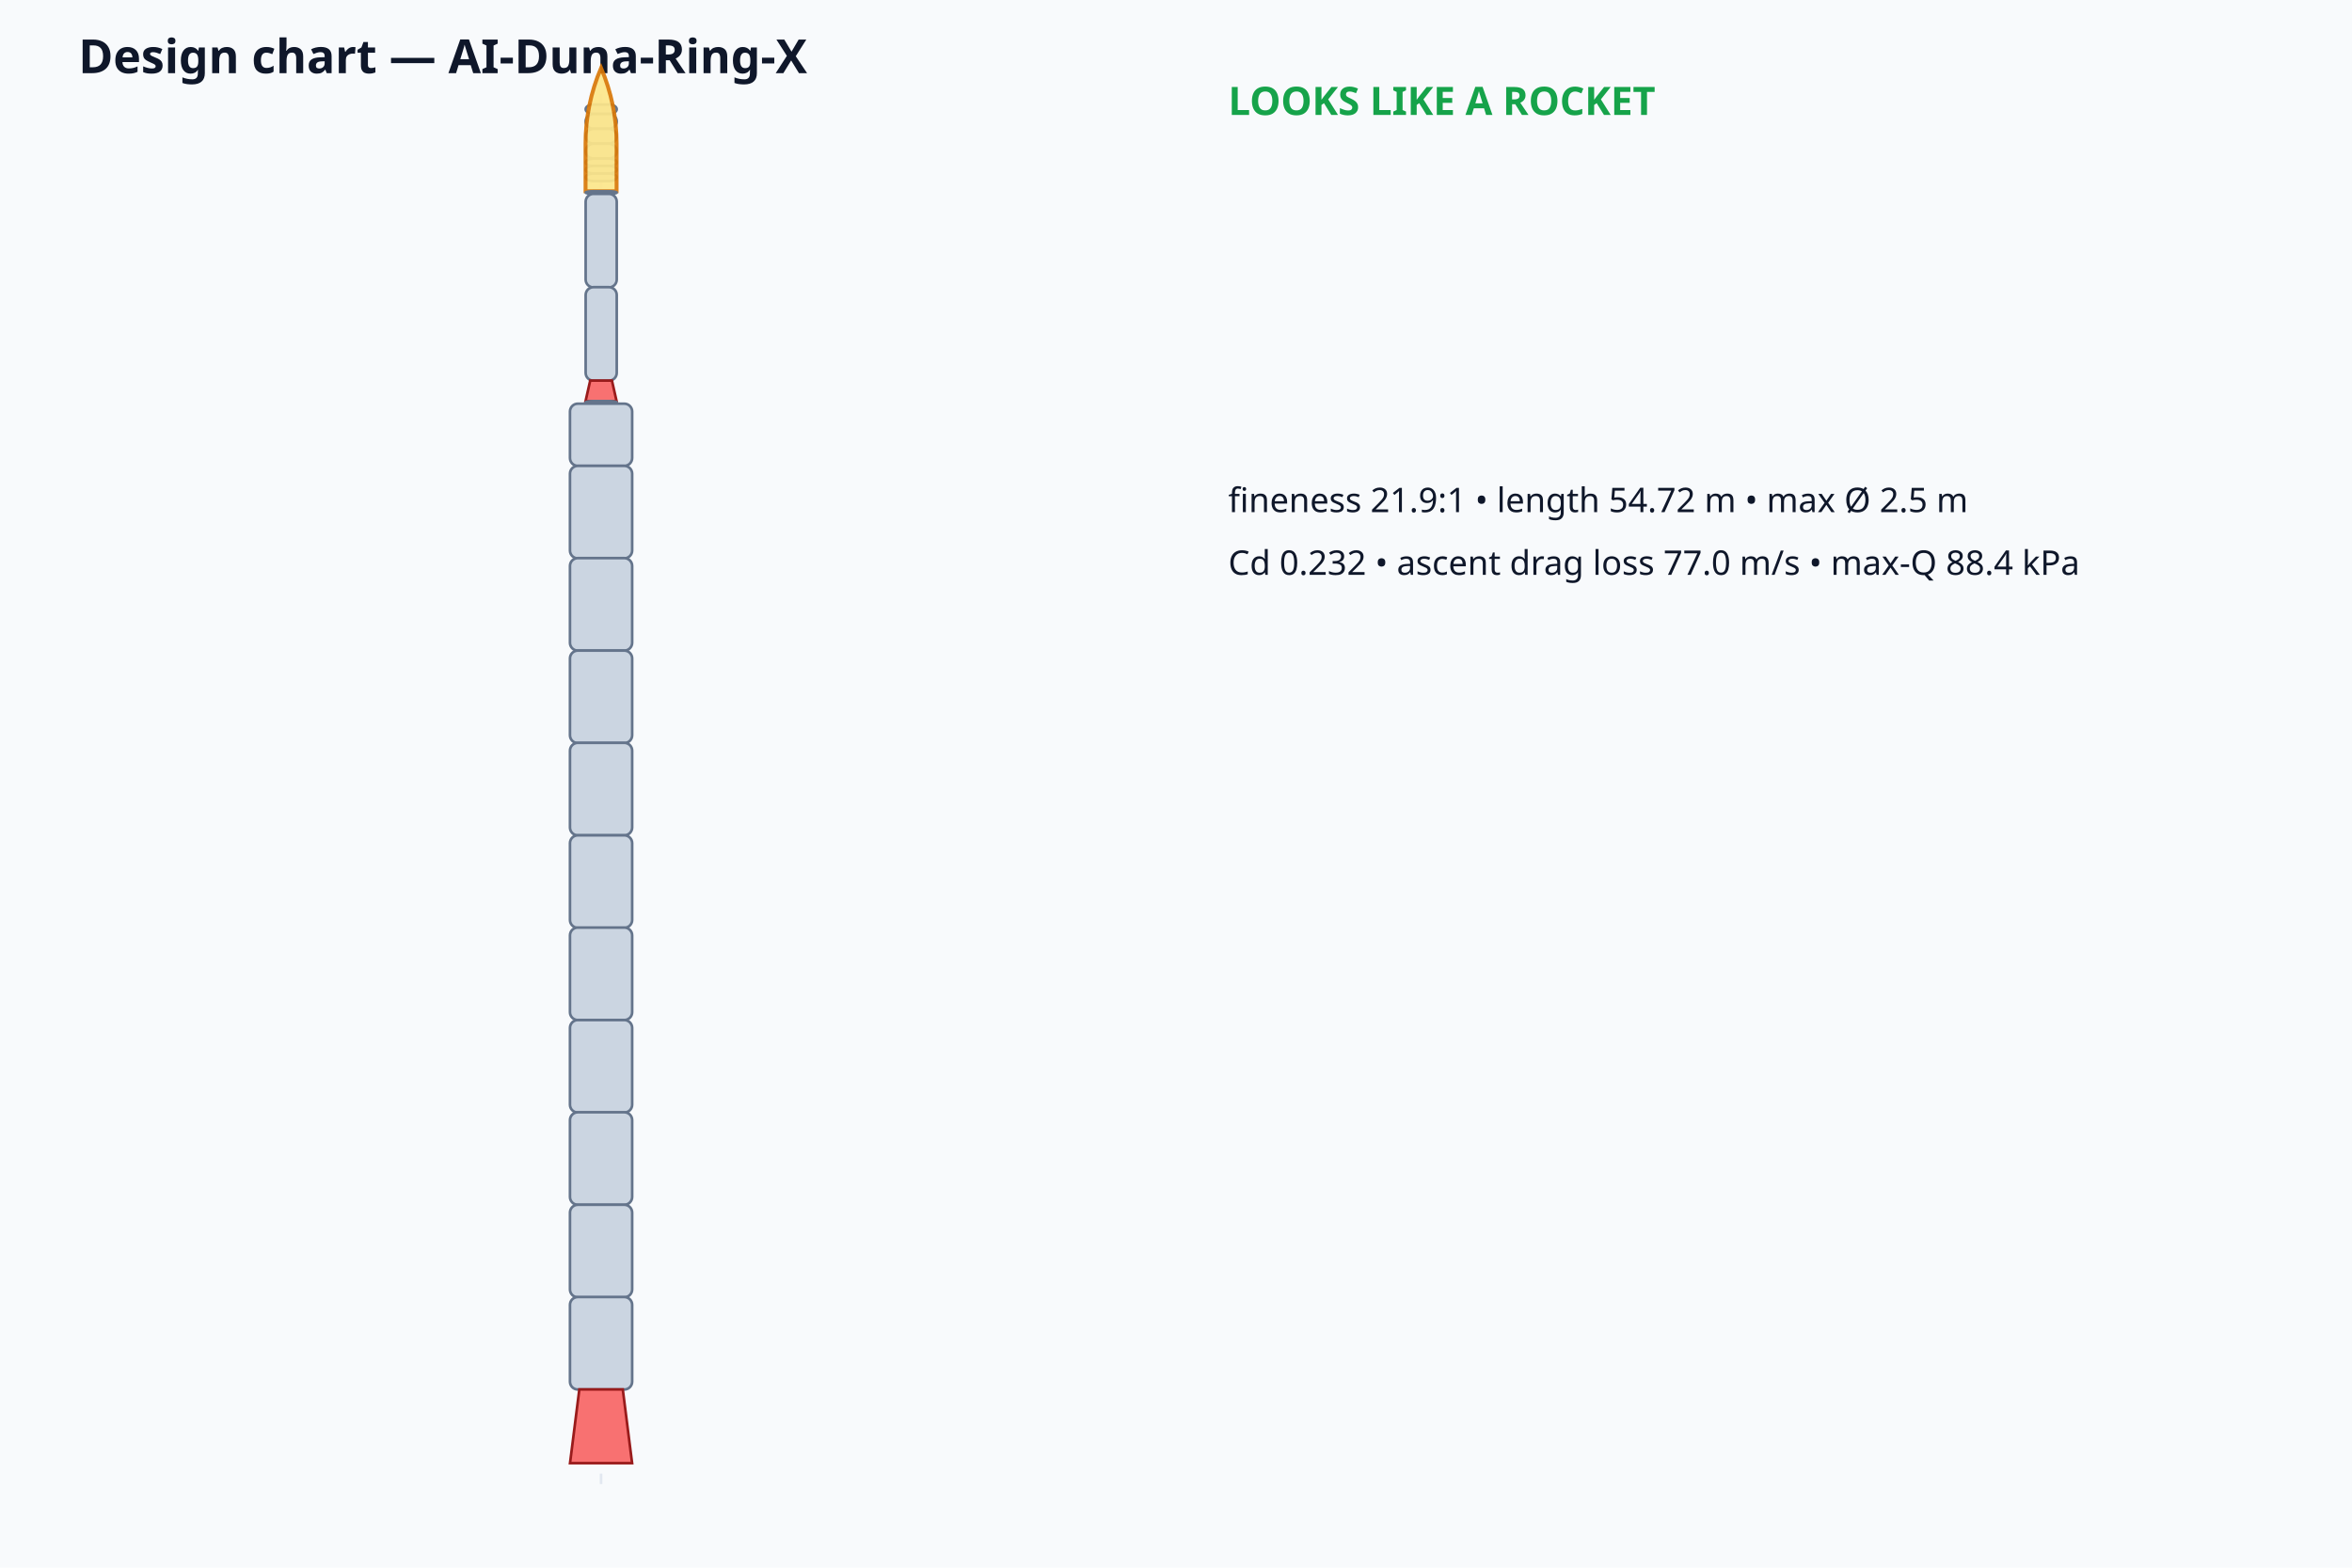
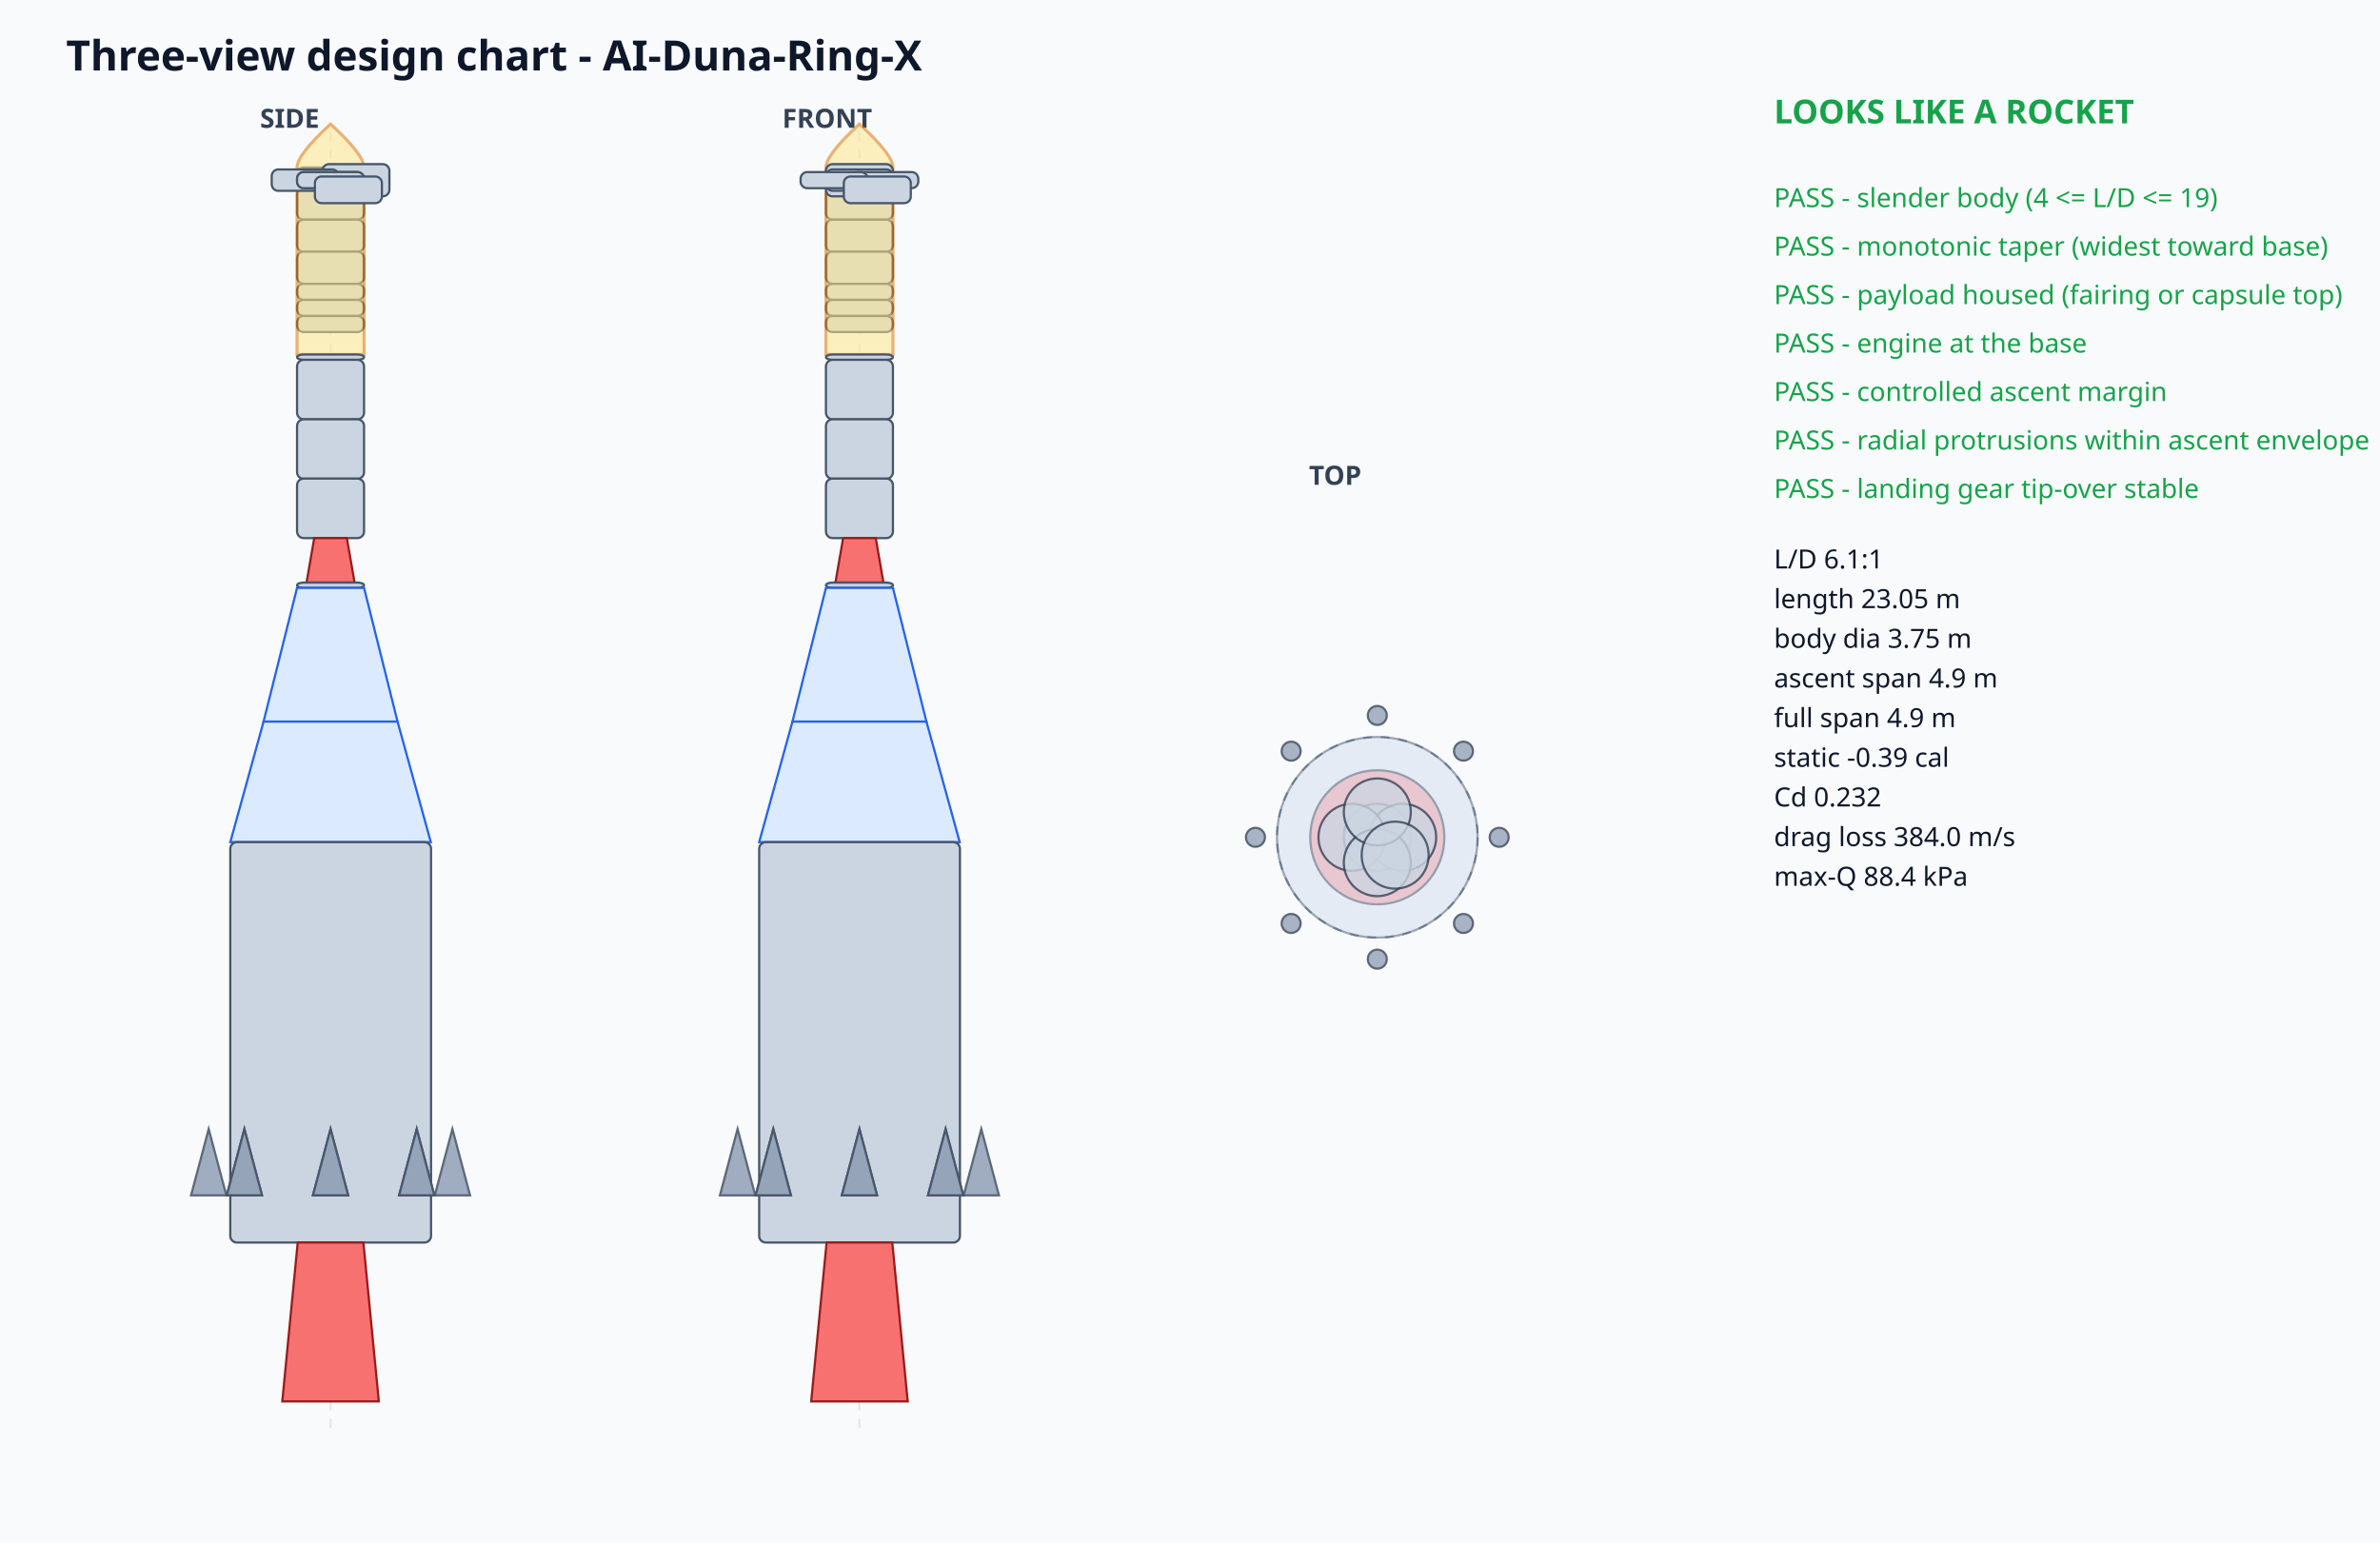
- <svg xmlns="http://www.w3.org/2000/svg" width="900" height="600" viewBox="0 0 900 600" font-family="system-ui,Segoe UI,sans-serif">
-   <rect width="900" height="600" fill="#f8fafc" />
-   <text x="30" y="28" font-size="18" font-weight="700" fill="#0f172a">Design chart — AI-Duna-Ring-X</text>
-   <line x1="230.0" y1="36" x2="230.0" y2="572" stroke="#e2e8f0" stroke-dasharray="4 4" />
-   <rect x="224.1" y="40.0" width="11.9" height="3.6" rx="3" fill="#cbd5e1" stroke="#64748b" />
-   <rect x="224.1" y="43.6" width="11.9" height="5.7" rx="3" fill="#cbd5e1" stroke="#64748b" />
-   <rect x="224.1" y="49.3" width="11.9" height="5.7" rx="3" fill="#cbd5e1" stroke="#64748b" />
-   <rect x="224.1" y="55.0" width="11.9" height="5.7" rx="3" fill="#cbd5e1" stroke="#64748b" />
-   <rect x="224.1" y="60.7" width="11.9" height="2.9" rx="3" fill="#cbd5e1" stroke="#64748b" />
-   <rect x="224.1" y="63.5" width="11.9" height="2.9" rx="3" fill="#cbd5e1" stroke="#64748b" />
-   <rect x="224.1" y="66.4" width="11.9" height="2.9" rx="3" fill="#cbd5e1" stroke="#64748b" />
-   <path d="M 224.06 73.204 L 224.06 54.942 Q 224.06 40.0 230.0 26.0 Q 235.94 40.0 235.94 54.942 L 235.94 73.204 Z" fill="#fde68a" stroke="#d97706" stroke-width="1.5" opacity="0.92" />
-   <rect x="224.1" y="73.2" width="11.9" height="1.0" rx="3" fill="#cbd5e1" stroke="#64748b" />
-   <rect x="224.1" y="74.2" width="11.9" height="35.8" rx="3" fill="#cbd5e1" stroke="#64748b" />
-   <rect x="224.1" y="109.9" width="11.9" height="35.8" rx="3" fill="#cbd5e1" stroke="#64748b" />
-   <polygon points="225.842,145.657 234.158,145.657 235.94,153.545 224.06,153.545" fill="#f87171" stroke="#991b1b" />
-   <rect x="224.1" y="153.5" width="11.9" height="1.0" rx="3" fill="#cbd5e1" stroke="#64748b" />
-   <rect x="218.1" y="154.5" width="23.8" height="23.8" rx="3" fill="#cbd5e1" stroke="#64748b" />
-   <rect x="218.1" y="178.3" width="23.8" height="35.4" rx="3" fill="#cbd5e1" stroke="#64748b" />
-   <rect x="218.1" y="213.6" width="23.8" height="35.4" rx="3" fill="#cbd5e1" stroke="#64748b" />
-   <rect x="218.1" y="249.0" width="23.8" height="35.4" rx="3" fill="#cbd5e1" stroke="#64748b" />
-   <rect x="218.1" y="284.3" width="23.8" height="35.4" rx="3" fill="#cbd5e1" stroke="#64748b" />
-   <rect x="218.1" y="319.7" width="23.8" height="35.4" rx="3" fill="#cbd5e1" stroke="#64748b" />
-   <rect x="218.1" y="355.0" width="23.8" height="35.4" rx="3" fill="#cbd5e1" stroke="#64748b" />
-   <rect x="218.1" y="390.4" width="23.8" height="35.4" rx="3" fill="#cbd5e1" stroke="#64748b" />
-   <rect x="218.1" y="425.7" width="23.8" height="35.4" rx="3" fill="#cbd5e1" stroke="#64748b" />
-   <rect x="218.1" y="461.1" width="23.8" height="35.4" rx="3" fill="#cbd5e1" stroke="#64748b" />
-   <rect x="218.1" y="496.4" width="23.8" height="35.4" rx="3" fill="#cbd5e1" stroke="#64748b" />
-   <polygon points="221.685,531.775 238.315,531.775 241.879,560.0 218.121,560.0" fill="#f87171" stroke="#991b1b" />
-   <text x="470" y="44" font-size="15" font-weight="700" fill="#16a34a">LOOKS LIKE A ROCKET</text>
-   <text x="470" y="196" font-size="13" fill="#0f172a">fineness 21.9:1  •  length 54.72 m  •  max Ø 2.5 m</text>
-   <text x="470" y="220" font-size="13" fill="#0f172a">Cd 0.232  •  ascent drag loss 77.0 m/s  •  max-Q 88.4 kPa</text>
+ <svg xmlns="http://www.w3.org/2000/svg" width="1080" height="700" viewBox="0 0 1080 700" font-family="system-ui,Segoe UI,sans-serif">
+   <rect width="1080" height="700" fill="#f8fafc" />
+   <text x="30" y="32" font-size="19" font-weight="700" fill="#0f172a">Three-view design chart - AI-Duna-Ring-X</text>
+   <text x="805" y="56" font-size="15" font-weight="700" fill="#16a34a">LOOKS LIKE A ROCKET</text>
+   <text x="118" y="58" font-size="12" font-weight="700" fill="#334155">SIDE</text>
+   <text x="355" y="58" font-size="12" font-weight="700" fill="#334155">FRONT</text>
+   <text x="594" y="220" font-size="12" font-weight="700" fill="#334155">TOP</text>
+   <line x1="150.0" y1="60" x2="150.0" y2="650" stroke="#e2e8f0" stroke-dasharray="4 4" />
+   <line x1="390.0" y1="60" x2="390.0" y2="650" stroke="#e2e8f0" stroke-dasharray="4 4" />
+   <circle cx="625.0" cy="380.0" r="45.5" fill="none" stroke="#94a3b8" stroke-dasharray="4 4" />
+   <rect x="134.8" y="76.0" width="30.4" height="9.1" rx="3" fill="#cbd5e1" stroke="#475569" />
+   <rect x="134.8" y="85.1" width="30.4" height="14.6" rx="3" fill="#cbd5e1" stroke="#475569" />
+   <rect x="134.8" y="99.7" width="30.4" height="14.6" rx="3" fill="#cbd5e1" stroke="#475569" />
+   <rect x="134.8" y="114.2" width="30.4" height="14.6" rx="3" fill="#cbd5e1" stroke="#475569" />
+   <rect x="134.8" y="128.8" width="30.4" height="7.3" rx="3" fill="#cbd5e1" stroke="#475569" />
+   <rect x="134.8" y="136.1" width="30.4" height="7.3" rx="3" fill="#cbd5e1" stroke="#475569" />
+   <rect x="134.8" y="143.4" width="30.4" height="7.3" rx="3" fill="#cbd5e1" stroke="#475569" />
+   <path d="M 134.8 160.9 L 134.8 76.0 Q 134.8 70.3 150.0 56.3 Q 165.2 70.3 165.2 76.0 L 165.2 160.9 Z" fill="#fde68a" stroke="#d97706" stroke-width="1.4" opacity="0.55" />
+   <rect x="134.8" y="160.9" width="30.4" height="2.4" rx="3" fill="#cbd5e1" stroke="#475569" />
+   <rect x="134.8" y="163.3" width="30.4" height="27.0" rx="3" fill="#cbd5e1" stroke="#475569" />
+   <rect x="134.8" y="190.3" width="30.4" height="27.0" rx="3" fill="#cbd5e1" stroke="#475569" />
+   <rect x="134.8" y="217.2" width="30.4" height="27.0" rx="3" fill="#cbd5e1" stroke="#475569" />
+   <polygon points="142.6,244.2 157.4,244.2 160.9,264.4 139.1,264.4" fill="#f87171" stroke="#991b1b" />
+   <rect x="134.8" y="264.4" width="30.4" height="2.4" rx="3" fill="#cbd5e1" stroke="#475569" />
+   <polygon points="134.8,266.8 165.2,266.8 180.4,327.5 119.6,327.5" fill="#dbeafe" stroke="#2563eb" />
+   <polygon points="119.6,327.5 180.4,327.5 195.5,382.2 104.5,382.2" fill="#dbeafe" stroke="#2563eb" />
+   <rect x="104.5" y="382.2" width="91.1" height="181.7" rx="3" fill="#cbd5e1" stroke="#475569" />
+   <polygon points="135.1,563.9 164.9,563.9 171.9,636.0 128.1,636.0" fill="#f87171" stroke="#991b1b" />
+   <rect x="146.3" y="74.5" width="30.4" height="14.6" rx="3" fill="#cbd5e1" stroke="#475569" />
+   <rect x="123.3" y="76.9" width="30.4" height="9.7" rx="3" fill="#cbd5e1" stroke="#475569" />
+   <rect x="134.8" y="78.1" width="30.4" height="7.3" rx="3" fill="#cbd5e1" stroke="#475569" />
+   <rect x="134.8" y="78.1" width="30.4" height="7.3" rx="3" fill="#cbd5e1" stroke="#475569" />
+   <rect x="142.9" y="80.1" width="30.4" height="12.1" rx="3" fill="#cbd5e1" stroke="#475569" />
+   <polygon points="205.3,512.4 197.3,542.5 213.3,542.5" fill="#94a3b8" stroke="#475569" opacity="0.88" />
+   <polygon points="189.1,512.4 181.1,542.5 197.1,542.5" fill="#94a3b8" stroke="#475569" opacity="0.88" />
+   <polygon points="150.0,512.4 142.0,542.5 158.0,542.5" fill="#94a3b8" stroke="#475569" opacity="0.88" />
+   <polygon points="110.9,512.4 102.9,542.5 118.9,542.5" fill="#94a3b8" stroke="#475569" opacity="0.88" />
+   <polygon points="94.7,512.4 86.7,542.5 102.7,542.5" fill="#94a3b8" stroke="#475569" opacity="0.88" />
+   <polygon points="110.9,512.4 102.9,542.5 118.9,542.5" fill="#94a3b8" stroke="#475569" opacity="0.88" />
+   <polygon points="150.0,512.4 142.0,542.5 158.0,542.5" fill="#94a3b8" stroke="#475569" opacity="0.88" />
+   <polygon points="189.1,512.4 181.1,542.5 197.1,542.5" fill="#94a3b8" stroke="#475569" opacity="0.88" />
+   <rect x="374.8" y="76.0" width="30.4" height="9.1" rx="3" fill="#cbd5e1" stroke="#475569" />
+   <rect x="374.8" y="85.1" width="30.4" height="14.6" rx="3" fill="#cbd5e1" stroke="#475569" />
+   <rect x="374.8" y="99.7" width="30.4" height="14.6" rx="3" fill="#cbd5e1" stroke="#475569" />
+   <rect x="374.8" y="114.2" width="30.4" height="14.6" rx="3" fill="#cbd5e1" stroke="#475569" />
+   <rect x="374.8" y="128.8" width="30.4" height="7.3" rx="3" fill="#cbd5e1" stroke="#475569" />
+   <rect x="374.8" y="136.1" width="30.4" height="7.3" rx="3" fill="#cbd5e1" stroke="#475569" />
+   <rect x="374.8" y="143.4" width="30.4" height="7.3" rx="3" fill="#cbd5e1" stroke="#475569" />
+   <path d="M 374.8 160.9 L 374.8 76.0 Q 374.8 70.3 390.0 56.3 Q 405.2 70.3 405.2 76.0 L 405.2 160.9 Z" fill="#fde68a" stroke="#d97706" stroke-width="1.4" opacity="0.55" />
+   <rect x="374.8" y="160.9" width="30.4" height="2.4" rx="3" fill="#cbd5e1" stroke="#475569" />
+   <rect x="374.8" y="163.3" width="30.4" height="27.0" rx="3" fill="#cbd5e1" stroke="#475569" />
+   <rect x="374.8" y="190.3" width="30.4" height="27.0" rx="3" fill="#cbd5e1" stroke="#475569" />
+   <rect x="374.8" y="217.2" width="30.4" height="27.0" rx="3" fill="#cbd5e1" stroke="#475569" />
+   <polygon points="382.6,244.2 397.4,244.2 400.9,264.4 379.1,264.4" fill="#f87171" stroke="#991b1b" />
+   <rect x="374.8" y="264.4" width="30.4" height="2.4" rx="3" fill="#cbd5e1" stroke="#475569" />
+   <polygon points="374.8,266.8 405.2,266.8 420.4,327.5 359.6,327.5" fill="#dbeafe" stroke="#2563eb" />
+   <polygon points="359.6,327.5 420.4,327.5 435.5,382.2 344.5,382.2" fill="#dbeafe" stroke="#2563eb" />
+   <rect x="344.5" y="382.2" width="91.1" height="181.7" rx="3" fill="#cbd5e1" stroke="#475569" />
+   <polygon points="375.1,563.9 404.9,563.9 411.9,636.0 368.1,636.0" fill="#f87171" stroke="#991b1b" />
+   <rect x="374.8" y="74.5" width="30.4" height="14.6" rx="3" fill="#cbd5e1" stroke="#475569" />
+   <rect x="374.8" y="76.9" width="30.4" height="9.7" rx="3" fill="#cbd5e1" stroke="#475569" />
+   <rect x="386.3" y="78.1" width="30.4" height="7.3" rx="3" fill="#cbd5e1" stroke="#475569" />
+   <rect x="363.3" y="78.1" width="30.4" height="7.3" rx="3" fill="#cbd5e1" stroke="#475569" />
+   <rect x="382.9" y="80.1" width="30.4" height="12.1" rx="3" fill="#cbd5e1" stroke="#475569" />
+   <polygon points="390.0,512.4 382.0,542.5 398.0,542.5" fill="#94a3b8" stroke="#475569" opacity="0.88" />
+   <polygon points="429.1,512.4 421.1,542.5 437.1,542.5" fill="#94a3b8" stroke="#475569" opacity="0.88" />
+   <polygon points="445.3,512.4 437.3,542.5 453.3,542.5" fill="#94a3b8" stroke="#475569" opacity="0.88" />
+   <polygon points="429.1,512.4 421.1,542.5 437.1,542.5" fill="#94a3b8" stroke="#475569" opacity="0.88" />
+   <polygon points="390.0,512.4 382.0,542.5 398.0,542.5" fill="#94a3b8" stroke="#475569" opacity="0.88" />
+   <polygon points="350.9,512.4 342.9,542.5 358.9,542.5" fill="#94a3b8" stroke="#475569" opacity="0.88" />
+   <polygon points="334.7,512.4 326.7,542.5 342.7,542.5" fill="#94a3b8" stroke="#475569" opacity="0.88" />
+   <polygon points="350.9,512.4 342.9,542.5 358.9,542.5" fill="#94a3b8" stroke="#475569" opacity="0.88" />
+   <circle cx="625.0" cy="380.0" r="45.5" fill="#dbeafe" stroke="#475569" opacity="0.30" />
+   <circle cx="625.0" cy="380.0" r="45.5" fill="#cbd5e1" stroke="#475569" opacity="0.30" />
+   <circle cx="625.0" cy="380.0" r="30.4" fill="#dbeafe" stroke="#475569" opacity="0.30" />
+   <circle cx="625.0" cy="380.0" r="30.4" fill="#f87171" stroke="#475569" opacity="0.30" />
+   <circle cx="625.0" cy="380.0" r="15.2" fill="#cbd5e1" stroke="#475569" opacity="0.30" />
+   <circle cx="625.0" cy="380.0" r="15.2" fill="#cbd5e1" stroke="#475569" opacity="0.30" />
+   <circle cx="625.0" cy="380.0" r="15.2" fill="#cbd5e1" stroke="#475569" opacity="0.30" />
+   <circle cx="625.0" cy="380.0" r="15.2" fill="#cbd5e1" stroke="#475569" opacity="0.30" />
+   <circle cx="636.5" cy="380.0" r="15.2" fill="#cbd5e1" stroke="#334155" opacity="0.80" />
+   <circle cx="613.5" cy="380.0" r="15.2" fill="#cbd5e1" stroke="#334155" opacity="0.80" />
+   <circle cx="625.0" cy="391.5" r="15.2" fill="#cbd5e1" stroke="#334155" opacity="0.80" />
+   <circle cx="625.0" cy="368.5" r="15.2" fill="#cbd5e1" stroke="#334155" opacity="0.80" />
+   <circle cx="633.1" cy="388.1" r="15.2" fill="#cbd5e1" stroke="#334155" opacity="0.80" />
+   <circle cx="680.3" cy="380.0" r="4.3" fill="#94a3b8" stroke="#334155" opacity="0.80" />
+   <circle cx="664.1" cy="419.1" r="4.3" fill="#94a3b8" stroke="#334155" opacity="0.80" />
+   <circle cx="625.0" cy="435.3" r="4.3" fill="#94a3b8" stroke="#334155" opacity="0.80" />
+   <circle cx="585.9" cy="419.1" r="4.3" fill="#94a3b8" stroke="#334155" opacity="0.80" />
+   <circle cx="569.7" cy="380.0" r="4.3" fill="#94a3b8" stroke="#334155" opacity="0.80" />
+   <circle cx="585.9" cy="340.9" r="4.3" fill="#94a3b8" stroke="#334155" opacity="0.80" />
+   <circle cx="625.0" cy="324.7" r="4.3" fill="#94a3b8" stroke="#334155" opacity="0.80" />
+   <circle cx="664.1" cy="340.9" r="4.3" fill="#94a3b8" stroke="#334155" opacity="0.80" />
+   <text x="805" y="94" font-size="12" fill="#16a34a">PASS - slender body (4 &lt;= L/D &lt;= 19)</text>
+   <text x="805" y="116" font-size="12" fill="#16a34a">PASS - monotonic taper (widest toward base)</text>
+   <text x="805" y="138" font-size="12" fill="#16a34a">PASS - payload housed (fairing or capsule top)</text>
+   <text x="805" y="160" font-size="12" fill="#16a34a">PASS - engine at the base</text>
+   <text x="805" y="182" font-size="12" fill="#16a34a">PASS - controlled ascent margin</text>
+   <text x="805" y="204" font-size="12" fill="#16a34a">PASS - radial protrusions within ascent envelope</text>
+   <text x="805" y="226" font-size="12" fill="#16a34a">PASS - landing gear tip-over stable</text>
+   <text x="805" y="258" font-size="12" fill="#0f172a">L/D 6.1:1</text>
+   <text x="805" y="276" font-size="12" fill="#0f172a">length 23.05 m</text>
+   <text x="805" y="294" font-size="12" fill="#0f172a">body dia 3.75 m</text>
+   <text x="805" y="312" font-size="12" fill="#0f172a">ascent span 4.9 m</text>
+   <text x="805" y="330" font-size="12" fill="#0f172a">full span 4.9 m</text>
+   <text x="805" y="348" font-size="12" fill="#0f172a">static -0.39 cal</text>
+   <text x="805" y="366" font-size="12" fill="#0f172a">Cd 0.232</text>
+   <text x="805" y="384" font-size="12" fill="#0f172a">drag loss 384.0 m/s</text>
+   <text x="805" y="402" font-size="12" fill="#0f172a">max-Q 88.4 kPa</text>
</svg>
